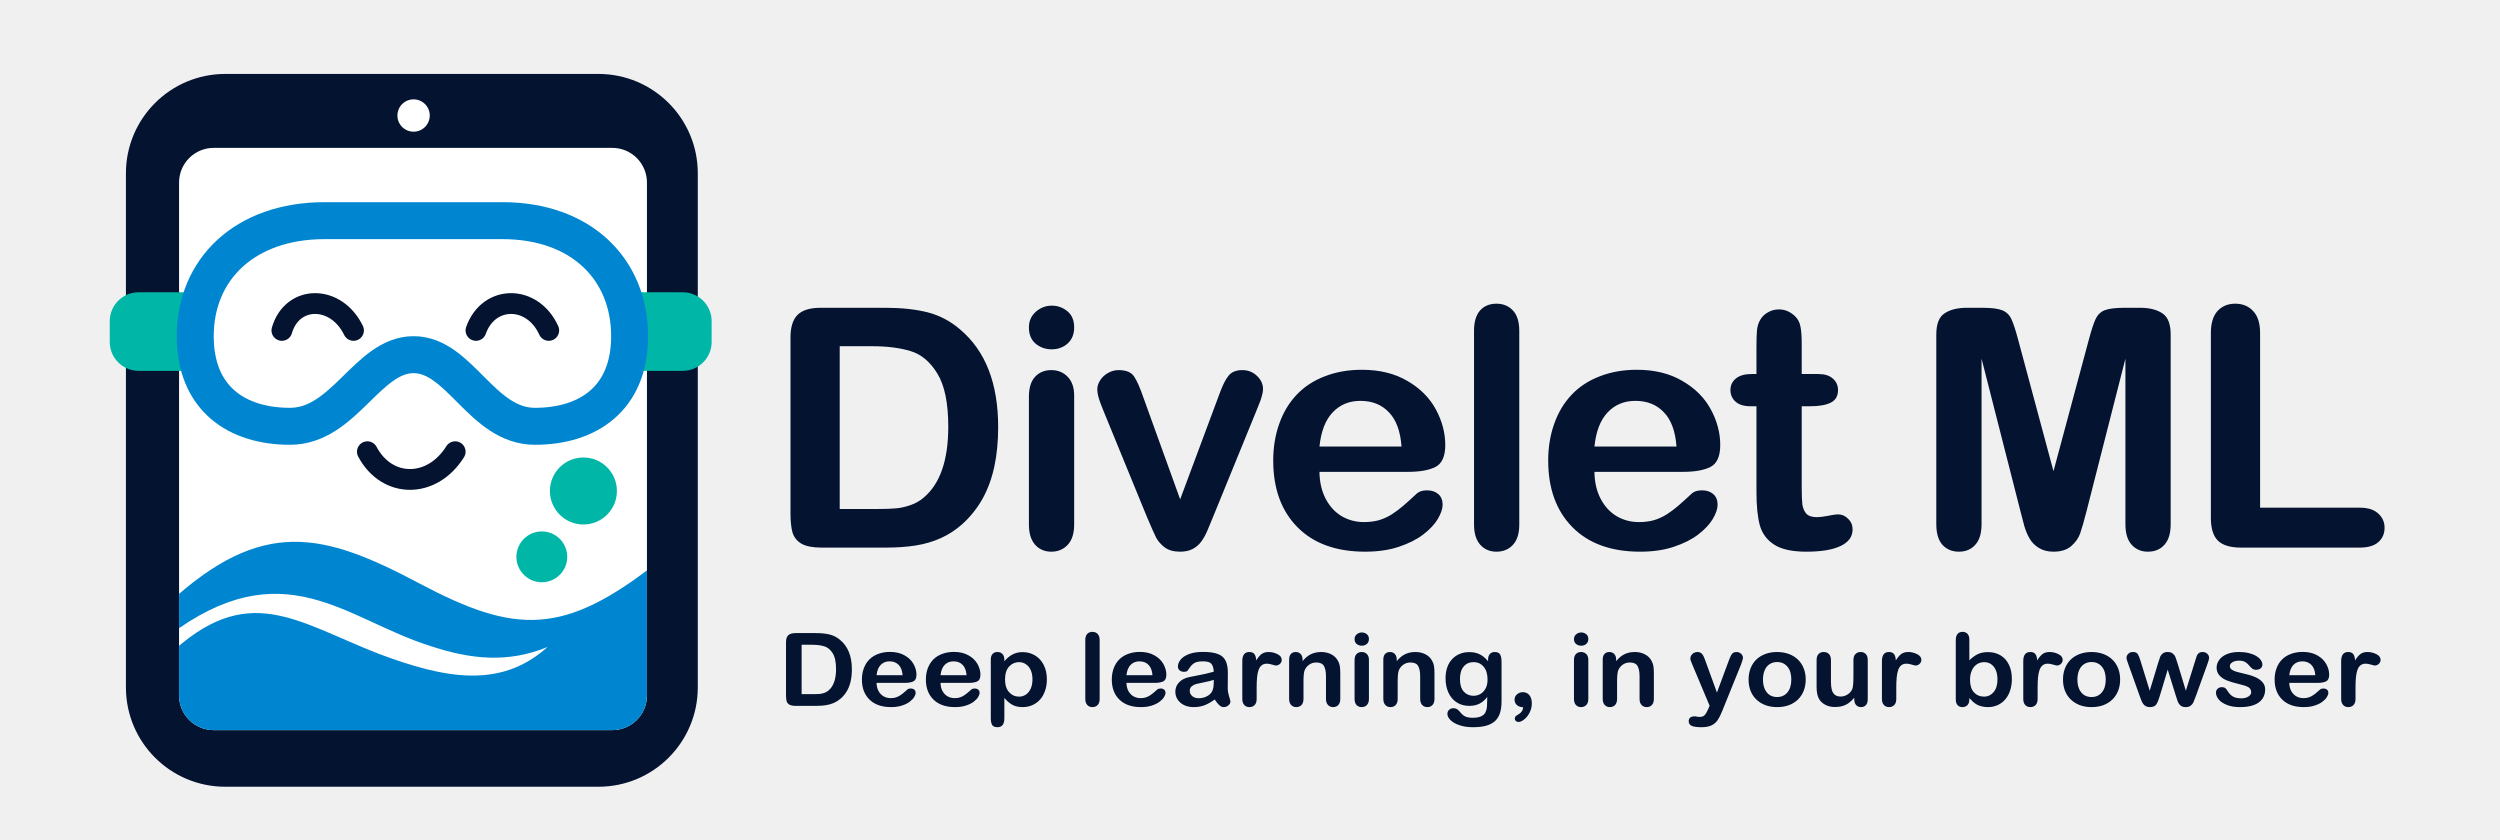
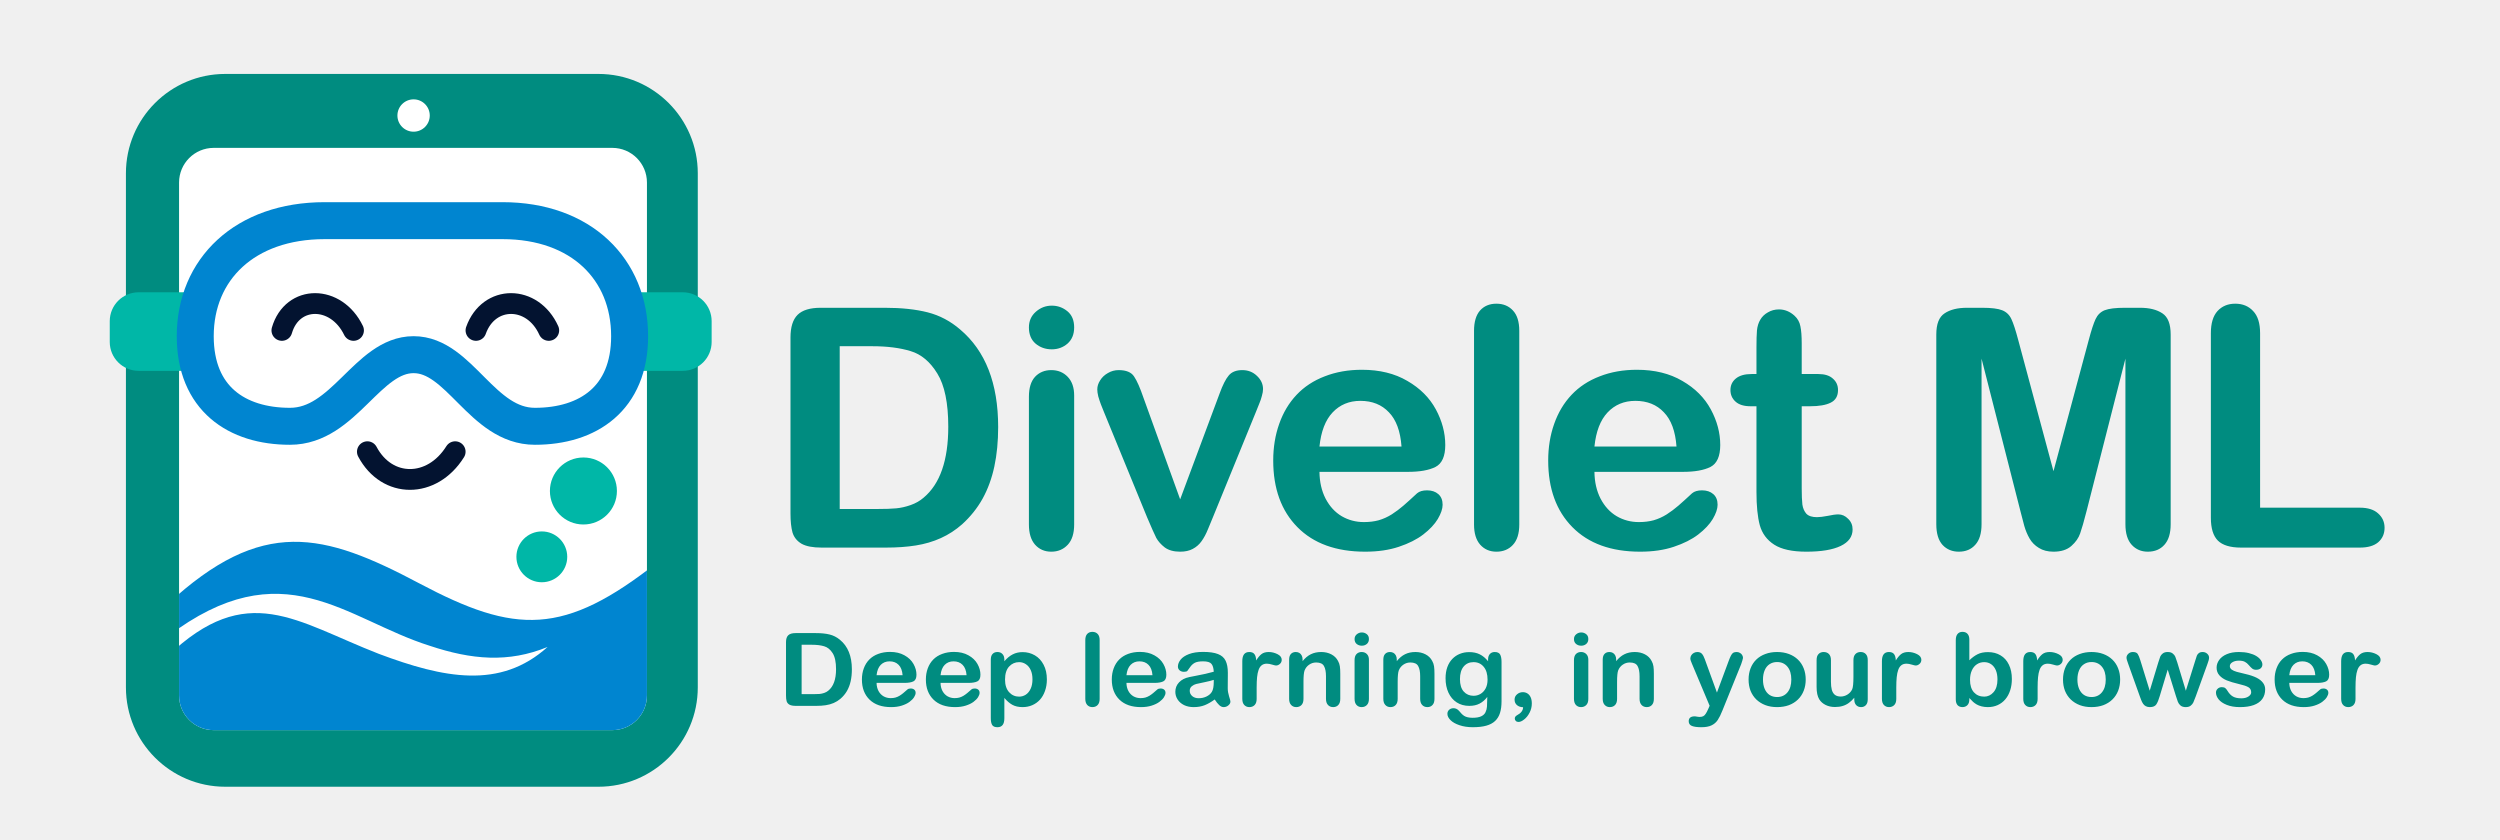
<svg xmlns="http://www.w3.org/2000/svg" width="2164" height="727" viewBox="0 0 2164 727" role="img" aria-labelledby="title desc" version="1.1" id="svg10">
-   <style id="dark-mode">@media (prefers-color-scheme: dark) {
-   #g10, #rect2 { fill: #e6edf3 }
-   #circle2 { fill: #031330 }
- }</style>
  <defs id="defs1">
    <clipPath id="screen">
      <rect x="155" y="128" width="405" height="504" rx="30" id="rect1" />
    </clipPath>
  </defs>
  <g id="tablet">
-     <rect x="109" y="64" width="495" height="617" rx="86" fill="#031330" id="rect2" />
+     <rect x="109" y="64" width="495" height="617" rx="86" fill="#008c80" id="rect2" />
    <circle cx="358" cy="100" r="14" fill="#fff" id="circle2" />
    <rect x="155" y="128" width="405" height="504" rx="30" fill="#fff" id="rect3" />
    <g clip-path="url(#screen)" id="g4">
      <path d="M145 523 C227 447 280 461 363 505 S488 551 570 486 V642 H145Z" fill="#0085d0" id="path3" />
      <path d="M145 551 C245 475 299 536 372 559 C408 571 440 574 474 560 C433 597 384 587 328 566 C256 538 214 502 145 568Z" fill="#fff" id="path4" />
    </g>
    <rect x="95" y="253" width="108" height="68" rx="25" fill="#00b7a7" id="rect4" />
    <rect x="503" y="253" width="113" height="68" rx="25" fill="#00b7a7" id="rect5" />
    <path d="M281 191 H435 C503 191 545 233 545 291 C545 345 509 369 463 369 C417 369 398 307 358 307 C318 307 298 369 251 369 C205 369 169 345 169 291 C169 233 212 191 281 191Z" fill="#fff" stroke="#0085d0" stroke-width="32" stroke-linejoin="round" id="path5" />
    <g fill="none" stroke="#031330" stroke-width="18" stroke-linecap="round" id="g8">
      <path d="M244 286 C253 255 291 255 306 286" id="path6" />
      <path d="M412 286 C423 255 461 255 475 286" id="path7" />
      <path d="M318 391 C335 423 374 423 394 391" id="path8" />
    </g>
    <g fill="#00b7a7" id="g9">
      <circle cx="505" cy="425" r="29" id="circle8" />
      <circle cx="469" cy="482" r="22" id="circle9" />
    </g>
  </g>
-   <g fill="#031330" font-family="Arial Rounded MT Bold, Nunito, Arial, sans-serif" id="g10">
+   <g fill="#008c80" font-family="Arial Rounded MT Bold, Nunito, Arial, sans-serif" id="g10">
    <path d="m 710.354,266.412 h 55.523 q 21.664,0 37.159,3.965 15.495,3.965 28.12,14.868 32.855,27.754 32.855,84.395 0,18.691 -3.3,34.126 -3.3,15.435 -10.186,27.896 -6.887,12.319 -17.647,22.09 -8.465,7.505 -18.508,12.036 -10.043,4.531 -21.664,6.372 Q 781.229,474 766.739,474 h -55.523 q -11.621,0 -17.504,-3.398 -5.882,-3.54 -7.747,-9.771 -1.722,-6.372 -1.722,-16.426 V 292.184 q 0,-13.594 6.169,-19.683 6.169,-6.089 19.943,-6.089 z m 16.499,33.276 v 140.894 h 32.281 q 10.617,0 16.643,-0.566 6.026,-0.566 12.482,-2.832 6.456,-2.266 11.191,-6.372 21.377,-17.842 21.377,-61.455 0,-30.728 -9.469,-46.02 -9.326,-15.293 -23.099,-19.399 -13.773,-4.248 -33.285,-4.248 z m 202.941,42.622 v 111.724 q 0,11.611 -5.595,17.559 -5.595,5.947 -14.204,5.947 -8.608,0 -14.06,-6.089 -5.308,-6.089 -5.308,-17.417 V 343.443 q 0,-11.47 5.308,-17.275 5.452,-5.806 14.06,-5.806 8.608,0 14.204,5.806 5.595,5.806 5.595,16.143 z m -19.369,-39.932 q -8.178,0 -14.06,-4.956 -5.739,-4.956 -5.739,-14.019 0,-8.213 5.882,-13.452 6.026,-5.381 13.917,-5.381 7.604,0 13.486,4.814 5.882,4.814 5.882,14.019 0,8.921 -5.739,14.019 -5.739,4.956 -13.63,4.956 z m 79.412,42.056 31.707,87.793 34.146,-91.616 q 4.017,-11.045 7.891,-15.576 3.874,-4.673 11.765,-4.673 7.46,0 12.626,4.956 5.309,4.956 5.309,11.47 0,2.549 -1.004,5.947 -0.861,3.398 -2.152,6.372 -1.148,2.974 -2.726,6.797 l -37.59,92.041 q -1.578,3.965 -4.161,10.054 -2.439,6.089 -5.595,10.479 -3.013,4.248 -7.604,6.655 -4.448,2.407 -10.904,2.407 -8.321,0 -13.343,-3.682 -4.878,-3.823 -7.317,-8.213 -2.296,-4.531 -7.891,-17.7 l -37.303,-91.05 q -1.291,-3.398 -2.726,-6.797 -1.291,-3.398 -2.296,-6.938 -0.861,-3.54 -0.861,-6.089 0,-3.965 2.439,-7.788 2.439,-3.965 6.743,-6.372 4.304,-2.549 9.326,-2.549 9.756,0 13.343,5.522 3.73,5.522 8.178,18.55 z m 228.909,64.004 h -76.614 q 0.143,13.169 5.308,23.223 5.309,10.054 13.917,15.151 8.752,5.098 19.225,5.098 7.03,0 12.769,-1.558 5.882,-1.699 11.334,-5.098 5.452,-3.54 10.043,-7.505 4.591,-3.965 11.908,-10.762 3.013,-2.549 8.608,-2.549 6.026,0 9.756,3.257 3.73,3.257 3.73,9.204 0,5.239 -4.161,12.319 -4.161,6.938 -12.625,13.452 -8.321,6.372 -21.09,10.62 -12.626,4.248 -29.125,4.248 -37.733,0 -58.68,-21.24 -20.947,-21.24 -20.947,-57.632 0,-17.134 5.165,-31.719 5.165,-14.727 15.065,-25.205 9.9,-10.479 24.39,-16.001 14.491,-5.664 32.138,-5.664 22.955,0 39.311,9.629 16.499,9.487 24.677,24.639 8.178,15.151 8.178,30.869 0,14.585 -8.465,18.975 -8.465,4.248 -23.816,4.248 z m -76.614,-21.948 h 71.018 q -1.435,-19.824 -10.904,-29.595 -9.326,-9.912 -24.677,-9.912 -14.634,0 -24.103,10.054 -9.326,9.912 -11.334,29.453 z m 133.788,67.544 V 286.378 q 0,-11.611 5.165,-17.559 5.308,-5.947 14.204,-5.947 8.895,0 14.347,5.947 5.452,5.806 5.452,17.559 v 167.656 q 0,11.753 -5.595,17.7 -5.452,5.806 -14.204,5.806 -8.608,0 -14.06,-6.089 -5.308,-6.089 -5.308,-17.417 z m 180.846,-45.596 h -76.614 q 0.143,13.169 5.308,23.223 5.309,10.054 13.917,15.151 8.752,5.098 19.225,5.098 7.03,0 12.769,-1.558 5.882,-1.699 11.334,-5.098 5.452,-3.54 10.043,-7.505 4.591,-3.965 11.908,-10.762 3.013,-2.549 8.608,-2.549 6.026,0 9.756,3.257 3.73,3.257 3.73,9.204 0,5.239 -4.161,12.319 -4.161,6.938 -12.625,13.452 -8.321,6.372 -21.09,10.62 -12.626,4.248 -29.125,4.248 -37.733,0 -58.68,-21.24 -20.947,-21.24 -20.947,-57.632 0,-17.134 5.165,-31.719 5.165,-14.727 15.065,-25.205 9.9,-10.479 24.39,-16.001 14.491,-5.664 32.138,-5.664 22.955,0 39.311,9.629 16.499,9.487 24.677,24.639 8.178,15.151 8.178,30.869 0,14.585 -8.465,18.975 -8.465,4.248 -23.816,4.248 z m -76.614,-21.948 h 71.018 q -1.435,-19.824 -10.904,-29.595 -9.326,-9.912 -24.677,-9.912 -14.634,0 -24.103,10.054 -9.326,9.912 -11.334,29.453 z m 135.94,-62.729 h 4.304 V 300.538 q 0,-9.346 0.43,-14.585 0.574,-5.381 2.869,-9.204 2.296,-3.965 6.6,-6.372 4.304,-2.549 9.613,-2.549 7.461,0 13.486,5.522 4.017,3.682 5.021,9.062 1.148,5.239 1.148,15.01 v 26.338 h 14.347 q 8.321,0 12.626,3.965 4.448,3.823 4.448,9.912 0,7.788 -6.313,10.903 -6.169,3.115 -17.79,3.115 h -7.317 v 71.084 q 0,9.062 0.574,14.019 0.717,4.814 3.443,7.93 2.869,2.974 9.182,2.974 3.443,0 9.326,-1.133 5.882,-1.274 9.182,-1.274 4.735,0 8.465,3.823 3.874,3.682 3.874,9.204 0,9.346 -10.33,14.302 -10.33,4.956 -29.699,4.956 -18.364,0 -27.833,-6.089 -9.469,-6.089 -12.482,-16.851 -2.869,-10.762 -2.869,-28.745 v -74.199 h -5.165 q -8.465,0 -12.912,-3.965 -4.448,-3.965 -4.448,-10.054 0,-6.089 4.591,-9.912 4.734,-3.965 13.63,-3.965 z m 232.855,118.945 -33.716,-132.256 v 143.301 q 0,11.895 -5.452,17.842 -5.308,5.947 -14.204,5.947 -8.608,0 -14.06,-5.806 -5.452,-5.947 -5.452,-17.983 V 289.493 q 0,-13.594 7.174,-18.267 7.174,-4.814 19.369,-4.814 h 13.199 q 11.908,0 17.217,2.124 5.452,2.124 8.034,7.646 2.583,5.522 5.882,17.983 l 30.559,113.706 30.559,-113.706 q 3.3,-12.461 5.882,-17.983 2.583,-5.522 7.891,-7.646 5.452,-2.124 17.36,-2.124 h 13.199 q 12.195,0 19.369,4.814 7.173,4.673 7.173,18.267 v 164.258 q 0,11.895 -5.452,17.842 -5.308,5.947 -14.347,5.947 -8.465,0 -13.917,-5.947 -5.452,-5.947 -5.452,-17.842 V 310.45 l -33.716,132.256 q -3.3,12.886 -5.452,18.975 -2.009,5.947 -7.604,10.903 -5.595,4.956 -15.495,4.956 -7.46,0 -12.626,-3.257 -5.165,-3.115 -8.034,-8.071 -2.869,-4.956 -4.591,-10.903 -1.578,-6.089 -3.3,-12.603 z m 207.389,-154.346 v 151.089 h 86.37 q 10.33,0 15.782,4.956 5.595,4.956 5.595,12.461 0,7.646 -5.452,12.461 Q 2053.18,474 2042.707,474 h -102.869 q -13.917,0 -20.086,-6.089 -6.026,-6.089 -6.026,-19.683 V 288.36 q 0,-12.744 5.739,-19.116 5.882,-6.372 15.351,-6.372 9.613,0 15.495,6.372 6.026,6.23 6.026,19.116 z" id="wordmark" style="font-weight:900;font-size:290px;letter-spacing:-8" aria-label="Divelet ML" />
    <path d="m 688.651,548.008 h 17.608 q 6.87,0 11.784,1.203 4.914,1.203 8.918,4.512 10.419,8.422 10.419,25.609 0,5.672 -1.046,10.355 -1.046,4.684 -3.23,8.465 -2.184,3.738 -5.596,6.703 -2.684,2.277 -5.869,3.652 -3.185,1.375 -6.87,1.934 Q 711.127,611 706.532,611 h -17.608 q -3.685,0 -5.551,-1.031 -1.865,-1.074 -2.457,-2.965 -0.546,-1.934 -0.546,-4.984 v -46.191 q 0,-4.125 1.956,-5.973 1.956,-1.848 6.324,-1.848 z m 5.232,10.098 v 42.754 h 10.237 q 3.367,0 5.278,-0.172 1.911,-0.172 3.958,-0.859 2.047,-0.688 3.549,-1.934 6.779,-5.414 6.779,-18.648 0,-9.324 -3.003,-13.965 -2.957,-4.641 -7.325,-5.887 -4.368,-1.289 -10.555,-1.289 z m 89.176,33 h -24.296 q 0.045,3.996 1.683,7.047 1.683,3.051 4.413,4.598 2.775,1.547 6.097,1.547 2.229,0 4.049,-0.473 1.865,-0.516 3.594,-1.547 1.729,-1.074 3.185,-2.277 1.456,-1.203 3.776,-3.266 0.955,-0.773 2.73,-0.773 1.911,0 3.094,0.988 1.183,0.988 1.183,2.793 0,1.59 -1.319,3.738 -1.319,2.105 -4.004,4.082 -2.639,1.934 -6.688,3.223 -4.004,1.289 -9.236,1.289 -11.966,0 -18.609,-6.445 -6.643,-6.445 -6.643,-17.488 0,-5.199 1.638,-9.625 1.638,-4.469 4.777,-7.648 3.139,-3.18 7.735,-4.855 4.595,-1.719 10.191,-1.719 7.28,0 12.466,2.922 5.232,2.879 7.826,7.477 2.593,4.598 2.593,9.367 0,4.426 -2.684,5.758 -2.684,1.289 -7.553,1.289 z m -24.296,-6.66 h 22.521 q -0.455,-6.016 -3.458,-8.98 -2.957,-3.008 -7.826,-3.008 -4.641,0 -7.644,3.051 -2.957,3.008 -3.594,8.938 z m 79.667,6.66 h -24.296 q 0.045,3.996 1.683,7.047 1.683,3.051 4.413,4.598 2.775,1.547 6.097,1.547 2.229,0 4.049,-0.473 1.865,-0.516 3.594,-1.547 1.729,-1.074 3.185,-2.277 1.456,-1.203 3.776,-3.266 0.955,-0.773 2.73,-0.773 1.911,0 3.094,0.988 1.183,0.988 1.183,2.793 0,1.59 -1.319,3.738 -1.319,2.105 -4.004,4.082 -2.639,1.934 -6.688,3.223 -4.004,1.289 -9.236,1.289 -11.966,0 -18.609,-6.445 -6.643,-6.445 -6.643,-17.488 0,-5.199 1.638,-9.625 1.638,-4.469 4.777,-7.648 3.139,-3.18 7.735,-4.855 4.595,-1.719 10.191,-1.719 7.28,0 12.466,2.922 5.232,2.879 7.826,7.477 2.593,4.598 2.593,9.367 0,4.426 -2.684,5.758 -2.684,1.289 -7.553,1.289 z m -24.296,-6.66 h 22.521 q -0.455,-6.016 -3.458,-8.98 -2.957,-3.008 -7.826,-3.008 -4.641,0 -7.644,3.051 -2.957,3.008 -3.594,8.938 z m 55.234,-13.492 v 1.418 q 3.503,-4.082 7.28,-5.973 3.776,-1.934 8.554,-1.934 5.733,0 10.555,2.793 4.823,2.793 7.598,8.164 2.821,5.371 2.821,12.719 0,5.414 -1.638,9.969 -1.592,4.512 -4.413,7.605 -2.821,3.051 -6.688,4.727 -3.822,1.633 -8.235,1.633 -5.323,0 -8.963,-2.02 -3.594,-2.02 -6.87,-5.93 v 17.617 q 0,7.734 -5.96,7.734 -3.503,0 -4.641,-2.02 -1.137,-1.977 -1.137,-5.801 v -50.617 q 0,-3.352 1.547,-4.984 1.547,-1.676 4.231,-1.676 2.639,0 4.277,1.719 1.683,1.676 1.683,4.855 z m 24.341,17.059 q 0,-4.641 -1.501,-7.949 -1.501,-3.352 -4.186,-5.113 -2.639,-1.805 -5.869,-1.805 -5.141,0 -8.69,3.824 -3.503,3.824 -3.503,11.258 0,7.004 3.503,10.914 3.503,3.867 8.69,3.867 3.094,0 5.733,-1.676 2.639,-1.719 4.231,-5.113 1.592,-3.395 1.592,-8.207 z m 45.725,16.93 V 554.066 q 0,-3.523 1.638,-5.328 1.683,-1.805 4.504,-1.805 2.821,0 4.55,1.805 1.729,1.762 1.729,5.328 v 50.875 q 0,3.566 -1.774,5.371 -1.729,1.762 -4.504,1.762 -2.73,0 -4.459,-1.848 -1.683,-1.848 -1.683,-5.285 z m 59.921,-13.836 h -24.296 q 0.045,3.996 1.683,7.047 1.683,3.051 4.413,4.598 2.775,1.547 6.097,1.547 2.229,0 4.049,-0.473 1.865,-0.516 3.594,-1.547 1.729,-1.074 3.185,-2.277 1.456,-1.203 3.776,-3.266 0.955,-0.773 2.73,-0.773 1.911,0 3.094,0.988 1.183,0.988 1.183,2.793 0,1.59 -1.319,3.738 -1.319,2.105 -4.004,4.082 -2.639,1.934 -6.688,3.223 -4.004,1.289 -9.236,1.289 -11.966,0 -18.609,-6.445 -6.643,-6.445 -6.643,-17.488 0,-5.199 1.638,-9.625 1.638,-4.469 4.777,-7.648 3.139,-3.18 7.735,-4.855 4.595,-1.719 10.191,-1.719 7.28,0 12.466,2.922 5.232,2.879 7.826,7.477 2.593,4.598 2.593,9.367 0,4.426 -2.684,5.758 -2.684,1.289 -7.553,1.289 z m -24.296,-6.66 H 997.581 q -0.455,-6.016 -3.458,-8.98 -2.957,-3.008 -7.826,-3.008 -4.641,0 -7.644,3.051 -2.957,3.008 -3.594,8.938 z m 76.391,21.012 q -4.504,3.309 -8.736,4.984 -4.186,1.633 -9.418,1.633 -4.777,0 -8.417,-1.762 -3.594,-1.805 -5.551,-4.855 -1.956,-3.051 -1.956,-6.617 0,-4.812 3.23,-8.207 3.23,-3.395 8.872,-4.555 1.183,-0.258 5.869,-1.16 4.686,-0.902 8.008,-1.633 3.367,-0.773 7.28,-1.848 -0.228,-4.641 -2.002,-6.789 -1.729,-2.191 -7.234,-2.191 -4.732,0 -7.143,1.246 -2.366,1.246 -4.095,3.738 -1.683,2.492 -2.411,3.309 -0.682,0.773 -3.003,0.773 -2.093,0 -3.64,-1.246 -1.501,-1.289 -1.501,-3.266 0,-3.094 2.32,-6.016 2.32,-2.922 7.234,-4.812 4.914,-1.891 12.239,-1.891 8.19,0 12.876,1.848 4.686,1.805 6.597,5.758 1.956,3.953 1.956,10.484 0,4.125 -0.046,7.004 0,2.879 -0.045,6.402 0,3.309 1.137,6.918 1.183,3.566 1.183,4.598 0,1.805 -1.82,3.309 -1.774,1.461 -4.049,1.461 -1.911,0 -3.776,-1.676 -1.865,-1.719 -3.958,-4.941 z m -0.819,-16.973 q -2.73,0.945 -7.962,2.02 -5.187,1.031 -7.189,1.547 -2.002,0.473 -3.822,1.934 -1.82,1.418 -1.82,3.996 0,2.664 2.138,4.555 2.138,1.848 5.596,1.848 3.685,0 6.779,-1.504 3.139,-1.547 4.595,-3.953 1.683,-2.664 1.683,-8.766 z m 37.126,6.66 v 9.797 q 0,3.566 -1.774,5.371 -1.774,1.762 -4.504,1.762 -2.684,0 -4.413,-1.805 -1.729,-1.805 -1.729,-5.328 v -32.656 q 0,-7.906 6.051,-7.906 3.094,0 4.459,1.848 1.365,1.848 1.501,5.457 2.229,-3.609 4.55,-5.457 2.366,-1.848 6.279,-1.848 3.913,0 7.598,1.848 3.685,1.848 3.685,4.898 0,2.148 -1.592,3.566 -1.547,1.375 -3.367,1.375 -0.682,0 -3.321,-0.773 -2.593,-0.816 -4.595,-0.816 -2.73,0 -4.459,1.375 -1.729,1.332 -2.684,3.996 -0.956,2.664 -1.319,6.359 -0.364,3.652 -0.364,8.938 z m 39.765,-24.277 v 1.418 q 3.276,-4.082 7.143,-5.973 3.913,-1.934 8.963,-1.934 4.914,0 8.781,2.02 3.867,2.02 5.778,5.715 1.228,2.148 1.592,4.641 0.364,2.492 0.364,6.359 v 21.828 q 0,3.523 -1.729,5.328 -1.683,1.805 -4.413,1.805 -2.775,0 -4.504,-1.848 -1.729,-1.848 -1.729,-5.285 v -19.551 q 0,-5.801 -1.729,-8.852 -1.683,-3.094 -6.779,-3.094 -3.321,0 -6.051,1.891 -2.73,1.848 -4.004,5.113 -0.91,2.621 -0.91,9.797 v 14.695 q 0,3.566 -1.774,5.371 -1.729,1.762 -4.504,1.762 -2.684,0 -4.413,-1.848 -1.729,-1.848 -1.729,-5.285 v -33.902 q 0,-3.352 1.547,-4.984 1.547,-1.676 4.231,-1.676 1.638,0 2.957,0.73 1.319,0.73 2.093,2.191 0.819,1.461 0.819,3.566 z m 57.418,0.172 v 33.902 q 0,3.523 -1.774,5.328 -1.774,1.805 -4.504,1.805 -2.73,0 -4.459,-1.848 -1.683,-1.848 -1.683,-5.285 v -33.559 q 0,-3.48 1.683,-5.242 1.729,-1.762 4.459,-1.762 2.73,0 4.504,1.762 1.774,1.762 1.774,4.898 z m -6.142,-12.117 q -2.593,0 -4.459,-1.504 -1.82,-1.504 -1.82,-4.254 0,-2.492 1.865,-4.082 1.911,-1.633 4.413,-1.633 2.411,0 4.277,1.461 1.865,1.461 1.865,4.254 0,2.707 -1.82,4.254 -1.82,1.504 -4.322,1.504 z m 30.256,11.945 v 1.418 q 3.276,-4.082 7.143,-5.973 3.913,-1.934 8.963,-1.934 4.914,0 8.781,2.02 3.867,2.02 5.778,5.715 1.228,2.148 1.592,4.641 0.364,2.492 0.364,6.359 v 21.828 q 0,3.523 -1.729,5.328 -1.683,1.805 -4.413,1.805 -2.775,0 -4.504,-1.848 -1.729,-1.848 -1.729,-5.285 v -19.551 q 0,-5.801 -1.729,-8.852 -1.683,-3.094 -6.779,-3.094 -3.321,0 -6.051,1.891 -2.73,1.848 -4.004,5.113 -0.91,2.621 -0.91,9.797 v 14.695 q 0,3.566 -1.774,5.371 -1.729,1.762 -4.504,1.762 -2.684,0 -4.413,-1.848 -1.729,-1.848 -1.729,-5.285 v -33.902 q 0,-3.352 1.547,-4.984 1.547,-1.676 4.231,-1.676 1.638,0 2.957,0.73 1.319,0.73 2.093,2.191 0.819,1.461 0.819,3.566 z m 90.677,2.105 v 34.074 q 0,5.844 -1.319,10.055 -1.319,4.211 -4.231,6.961 -2.912,2.75 -7.644,4.082 -4.686,1.332 -11.693,1.332 -6.415,0 -11.465,-1.719 -5.05,-1.676 -7.78,-4.383 -2.73,-2.664 -2.73,-5.5 0,-2.148 1.547,-3.523 1.547,-1.332 3.731,-1.332 2.73,0 4.777,2.277 1.001,1.16 2.047,2.32 1.092,1.203 2.366,2.02 1.319,0.859 3.139,1.246 1.82,0.43 4.186,0.43 4.823,0 7.462,-1.289 2.684,-1.246 3.731,-3.523 1.092,-2.277 1.274,-4.898 0.182,-2.578 0.273,-8.336 -2.866,3.781 -6.643,5.758 -3.731,1.977 -8.918,1.977 -6.233,0 -10.919,-3.008 -4.641,-3.008 -7.143,-8.422 -2.502,-5.414 -2.502,-12.504 0,-5.285 1.501,-9.539 1.547,-4.254 4.368,-7.176 2.821,-2.922 6.506,-4.383 3.685,-1.504 8.099,-1.504 5.278,0 9.145,1.934 3.867,1.891 7.189,5.973 v -1.59 q 0,-3.051 1.592,-4.727 1.592,-1.676 4.095,-1.676 3.594,0 4.777,2.234 1.183,2.191 1.183,6.359 z m -35.989,14.867 q 0,7.133 3.276,10.785 3.321,3.652 8.554,3.652 3.094,0 5.824,-1.547 2.775,-1.59 4.504,-4.727 1.729,-3.18 1.729,-7.691 0,-7.176 -3.367,-11.172 -3.321,-3.996 -8.781,-3.996 -5.323,0 -8.554,3.824 -3.185,3.824 -3.185,10.871 z m 54.643,24.32 q -3.003,0 -5.187,-1.719 -2.184,-1.762 -2.184,-4.898 0,-2.707 2.138,-4.555 2.138,-1.848 5.05,-1.848 2.184,0 3.958,1.117 1.774,1.117 2.775,3.309 1.001,2.148 1.001,5.328 0,4.254 -1.911,7.949 -1.911,3.738 -4.686,5.887 -2.73,2.191 -4.959,2.191 -1.411,0 -2.32,-0.902 -0.865,-0.859 -0.865,-2.02 0,-1.762 1.865,-2.836 5.323,-2.793 5.323,-7.004 z m 56.463,-41.121 v 33.902 q 0,3.523 -1.774,5.328 -1.774,1.805 -4.504,1.805 -2.73,0 -4.459,-1.848 -1.683,-1.848 -1.683,-5.285 v -33.559 q 0,-3.48 1.683,-5.242 1.729,-1.762 4.459,-1.762 2.73,0 4.504,1.762 1.774,1.762 1.774,4.898 z m -6.142,-12.117 q -2.593,0 -4.459,-1.504 -1.82,-1.504 -1.82,-4.254 0,-2.492 1.865,-4.082 1.911,-1.633 4.413,-1.633 2.411,0 4.277,1.461 1.865,1.461 1.865,4.254 0,2.707 -1.82,4.254 -1.82,1.504 -4.322,1.504 z m 30.256,11.945 v 1.418 q 3.276,-4.082 7.143,-5.973 3.913,-1.934 8.963,-1.934 4.914,0 8.781,2.02 3.867,2.02 5.778,5.715 1.228,2.148 1.592,4.641 0.364,2.492 0.364,6.359 v 21.828 q 0,3.523 -1.729,5.328 -1.683,1.805 -4.413,1.805 -2.775,0 -4.504,-1.848 -1.729,-1.848 -1.729,-5.285 v -19.551 q 0,-5.801 -1.729,-8.852 -1.683,-3.094 -6.779,-3.094 -3.321,0 -6.051,1.891 -2.73,1.848 -4.004,5.113 -0.91,2.621 -0.91,9.797 v 14.695 q 0,3.566 -1.774,5.371 -1.729,1.762 -4.504,1.762 -2.684,0 -4.413,-1.848 -1.729,-1.848 -1.729,-5.285 v -33.902 q 0,-3.352 1.547,-4.984 1.547,-1.676 4.231,-1.676 1.638,0 2.957,0.73 1.319,0.73 2.093,2.191 0.819,1.461 0.819,3.566 z m 79.758,42.668 1.137,-2.621 -15.287,-36.352 q -1.41,-3.137 -1.41,-4.555 0,-1.504 0.819,-2.793 0.819,-1.289 2.229,-2.062 1.456,-0.773 3.003,-0.773 2.684,0 4.049,1.633 1.365,1.59 2.411,4.598 l 10.51,28.875 9.964,-26.855 q 1.183,-3.266 2.138,-5.113 0.956,-1.848 2.002,-2.492 1.092,-0.645 3.048,-0.645 1.41,0 2.684,0.73 1.319,0.688 2.002,1.891 0.728,1.203 0.728,2.535 -0.182,0.816 -0.592,2.32 -0.409,1.504 -1.001,3.051 l -16.197,40.047 q -2.093,5.285 -4.095,8.293 -2.002,3.008 -5.323,4.598 -3.276,1.633 -8.872,1.633 -5.46,0 -8.19,-1.117 -2.73,-1.117 -2.73,-4.082 0,-2.02 1.274,-3.137 1.319,-1.074 3.867,-1.074 1.001,0 1.956,0.258 1.183,0.258 2.047,0.258 2.138,0 3.367,-0.602 1.228,-0.602 2.184,-2.105 1.001,-1.461 2.275,-4.34 z m 84.307,-25.309 q 0,5.242 -1.729,9.668 -1.729,4.426 -5.005,7.605 -3.276,3.18 -7.826,4.898 -4.55,1.676 -10.237,1.676 -5.642,0 -10.146,-1.719 -4.504,-1.719 -7.826,-4.898 -3.276,-3.223 -5.005,-7.562 -1.683,-4.383 -1.683,-9.668 0,-5.328 1.729,-9.754 1.729,-4.426 4.959,-7.563 3.23,-3.137 7.826,-4.812 4.595,-1.719 10.146,-1.719 5.642,0 10.237,1.719 4.595,1.719 7.871,4.898 3.276,3.18 4.959,7.562 1.729,4.383 1.729,9.668 z m -12.466,0 q 0,-7.176 -3.367,-11.172 -3.321,-3.996 -8.963,-3.996 -3.64,0 -6.415,1.805 -2.775,1.762 -4.277,5.242 -1.502,3.48 -1.502,8.121 0,4.598 1.456,8.035 1.501,3.438 4.231,5.285 2.775,1.805 6.506,1.805 5.642,0 8.963,-3.996 3.367,-4.039 3.367,-11.129 z m 54.506,17.23 v -1.504 q -2.229,2.664 -4.686,4.469 -2.457,1.805 -5.369,2.664 -2.912,0.902 -6.643,0.902 -4.504,0 -8.099,-1.762 -3.549,-1.762 -5.505,-4.855 -2.32,-3.738 -2.32,-10.742 v -23.246 q 0,-3.523 1.683,-5.242 1.683,-1.762 4.459,-1.762 2.821,0 4.55,1.762 1.729,1.762 1.729,5.242 v 18.777 q 0,4.082 0.728,6.875 0.728,2.75 2.593,4.34 1.911,1.547 5.141,1.547 3.139,0 5.915,-1.762 2.775,-1.762 4.049,-4.598 1.046,-2.492 1.046,-10.914 v -14.266 q 0,-3.48 1.729,-5.242 1.729,-1.762 4.504,-1.762 2.775,0 4.459,1.762 1.683,1.719 1.683,5.242 v 33.988 q 0,3.352 -1.638,5.027 -1.592,1.676 -4.14,1.676 -2.548,0 -4.231,-1.719 -1.638,-1.762 -1.638,-4.898 z m 36.353,-10.312 v 9.797 q 0,3.566 -1.774,5.371 -1.774,1.762 -4.504,1.762 -2.684,0 -4.413,-1.805 -1.729,-1.805 -1.729,-5.328 v -32.656 q 0,-7.906 6.051,-7.906 3.094,0 4.459,1.848 1.365,1.848 1.501,5.457 2.229,-3.609 4.55,-5.457 2.366,-1.848 6.279,-1.848 3.913,0 7.598,1.848 3.685,1.848 3.685,4.898 0,2.148 -1.592,3.566 -1.547,1.375 -3.367,1.375 -0.682,0 -3.321,-0.773 -2.593,-0.816 -4.595,-0.816 -2.73,0 -4.459,1.375 -1.729,1.332 -2.684,3.996 -0.956,2.664 -1.319,6.359 -0.364,3.652 -0.364,8.938 z m 63.242,-41.508 v 17.918 q 3.503,-3.438 7.143,-5.242 3.64,-1.848 9.008,-1.848 6.188,0 10.829,2.793 4.686,2.75 7.234,8.035 2.593,5.242 2.593,12.461 0,5.328 -1.456,9.797 -1.41,4.426 -4.14,7.691 -2.73,3.266 -6.643,5.07 -3.867,1.762 -8.554,1.762 -2.866,0 -5.414,-0.645 -2.502,-0.645 -4.277,-1.676 -1.774,-1.074 -3.048,-2.191 -1.228,-1.117 -3.276,-3.352 v 1.16 q 0,3.309 -1.683,5.027 -1.683,1.676 -4.277,1.676 -2.639,0 -4.231,-1.676 -1.547,-1.719 -1.547,-5.027 v -51.219 q 0,-3.566 1.501,-5.371 1.547,-1.848 4.277,-1.848 2.866,0 4.413,1.762 1.547,1.719 1.547,4.941 z m 0.592,34.848 q 0,7.004 3.367,10.785 3.412,3.738 8.918,3.738 4.686,0 8.053,-3.824 3.412,-3.867 3.412,-11.043 0,-4.641 -1.41,-7.992 -1.41,-3.352 -4.004,-5.156 -2.593,-1.848 -6.051,-1.848 -3.549,0 -6.324,1.848 -2.775,1.805 -4.368,5.285 -1.592,3.438 -1.592,8.207 z m 58.51,6.66 v 9.797 q 0,3.566 -1.774,5.371 -1.774,1.762 -4.504,1.762 -2.684,0 -4.413,-1.805 -1.729,-1.805 -1.729,-5.328 v -32.656 q 0,-7.906 6.051,-7.906 3.094,0 4.459,1.848 1.365,1.848 1.501,5.457 2.229,-3.609 4.55,-5.457 2.366,-1.848 6.279,-1.848 3.913,0 7.598,1.848 3.685,1.848 3.685,4.898 0,2.148 -1.592,3.566 -1.547,1.375 -3.367,1.375 -0.682,0 -3.321,-0.773 -2.593,-0.816 -4.595,-0.816 -2.73,0 -4.459,1.375 -1.729,1.332 -2.684,3.996 -0.956,2.664 -1.319,6.359 -0.364,3.652 -0.364,8.938 z m 71.431,-6.918 q 0,5.242 -1.729,9.668 -1.729,4.426 -5.005,7.605 -3.276,3.18 -7.826,4.898 -4.55,1.676 -10.237,1.676 -5.642,0 -10.146,-1.719 -4.504,-1.719 -7.826,-4.898 -3.276,-3.223 -5.005,-7.562 -1.683,-4.383 -1.683,-9.668 0,-5.328 1.729,-9.754 1.729,-4.426 4.959,-7.563 3.23,-3.137 7.826,-4.812 4.595,-1.719 10.146,-1.719 5.642,0 10.237,1.719 4.595,1.719 7.871,4.898 3.276,3.18 4.959,7.562 1.729,4.383 1.729,9.668 z m -12.466,0 q 0,-7.176 -3.367,-11.172 -3.321,-3.996 -8.963,-3.996 -3.64,0 -6.415,1.805 -2.775,1.762 -4.277,5.242 -1.501,3.48 -1.501,8.121 0,4.598 1.456,8.035 1.501,3.438 4.231,5.285 2.775,1.805 6.506,1.805 5.642,0 8.963,-3.996 3.367,-4.039 3.367,-11.129 z m 29.983,-16.543 8.099,26.211 7.371,-24.363 q 1.183,-3.824 1.729,-5.199 0.591,-1.418 2.138,-2.664 1.592,-1.289 4.322,-1.289 2.775,0 4.322,1.289 1.593,1.246 2.229,2.75 0.637,1.461 1.774,5.113 l 7.371,24.363 8.19,-26.211 q 0.819,-2.836 1.319,-4.082 0.5,-1.289 1.683,-2.234 1.183,-0.988 3.412,-0.988 2.229,0 3.867,1.461 1.638,1.461 1.638,3.438 0,1.805 -1.41,5.457 l -10.146,28.102 q -1.319,3.566 -2.047,5.156 -0.728,1.59 -2.32,2.836 -1.547,1.246 -4.277,1.246 -2.821,0 -4.459,-1.332 -1.592,-1.332 -2.366,-3.266 -0.773,-1.934 -1.683,-5.027 l -7.098,-22.859 -6.87,22.859 q -1.365,4.77 -2.957,7.219 -1.592,2.406 -5.596,2.406 -2.047,0 -3.503,-0.773 -1.41,-0.73 -2.366,-2.105 -0.955,-1.418 -1.683,-3.309 -0.728,-1.934 -1.137,-3.051 l -10.055,-28.102 q -1.501,-3.953 -1.501,-5.457 0,-1.891 1.592,-3.395 1.593,-1.504 3.913,-1.504 3.094,0 4.186,1.676 1.092,1.633 2.32,5.629 z m 108.012,25.051 q 0,4.855 -2.502,8.336 -2.502,3.438 -7.416,5.242 -4.868,1.762 -11.875,1.762 -6.688,0 -11.465,-1.934 -4.777,-1.934 -7.052,-4.812 -2.275,-2.922 -2.275,-5.844 0,-1.934 1.456,-3.309 1.456,-1.375 3.685,-1.375 1.956,0 3.003,0.902 1.046,0.902 2.002,2.535 1.911,3.137 4.55,4.684 2.684,1.547 7.28,1.547 3.731,0 6.097,-1.547 2.411,-1.59 2.411,-3.609 0,-3.094 -2.502,-4.512 -2.457,-1.418 -8.144,-2.707 -6.415,-1.504 -10.464,-3.137 -4.004,-1.676 -6.415,-4.383 -2.411,-2.707 -2.411,-6.66 0,-3.523 2.229,-6.66 2.229,-3.137 6.552,-4.984 4.368,-1.891 10.51,-1.891 4.823,0 8.645,0.945 3.867,0.945 6.415,2.535 2.593,1.59 3.913,3.523 1.365,1.934 1.365,3.781 0,2.02 -1.456,3.309 -1.41,1.289 -4.049,1.289 -1.911,0 -3.276,-1.031 -1.319,-1.031 -3.048,-3.094 -1.41,-1.719 -3.321,-2.75 -1.911,-1.031 -5.187,-1.031 -3.367,0 -5.596,1.375 -2.229,1.332 -2.229,3.352 0,1.848 1.638,3.051 1.638,1.16 4.413,1.934 2.775,0.773 7.644,1.891 5.778,1.332 9.418,3.18 3.685,1.848 5.551,4.383 1.911,2.492 1.911,5.715 z m 45.179,-5.629 h -24.296 q 0.046,3.996 1.683,7.047 1.683,3.051 4.413,4.598 2.775,1.547 6.097,1.547 2.229,0 4.049,-0.473 1.865,-0.516 3.594,-1.547 1.729,-1.074 3.185,-2.277 1.456,-1.203 3.776,-3.266 0.956,-0.773 2.73,-0.773 1.911,0 3.094,0.988 1.183,0.988 1.183,2.793 0,1.59 -1.319,3.738 -1.319,2.105 -4.004,4.082 -2.639,1.934 -6.688,3.223 -4.004,1.289 -9.236,1.289 -11.966,0 -18.609,-6.445 -6.643,-6.445 -6.643,-17.488 0,-5.199 1.638,-9.625 1.638,-4.469 4.777,-7.648 3.139,-3.18 7.735,-4.855 4.595,-1.719 10.191,-1.719 7.28,0 12.466,2.922 5.232,2.879 7.826,7.477 2.593,4.598 2.593,9.367 0,4.426 -2.684,5.758 -2.684,1.289 -7.553,1.289 z m -24.296,-6.66 h 22.521 q -0.455,-6.016 -3.458,-8.98 -2.957,-3.008 -7.826,-3.008 -4.641,0 -7.644,3.051 -2.957,3.008 -3.594,8.938 z m 57.327,10.699 v 9.797 q 0,3.566 -1.774,5.371 -1.774,1.762 -4.504,1.762 -2.684,0 -4.413,-1.805 -1.729,-1.805 -1.729,-5.328 v -32.656 q 0,-7.906 6.051,-7.906 3.094,0 4.459,1.848 1.365,1.848 1.501,5.457 2.229,-3.609 4.55,-5.457 2.366,-1.848 6.279,-1.848 3.913,0 7.598,1.848 3.685,1.848 3.685,4.898 0,2.148 -1.592,3.566 -1.547,1.375 -3.367,1.375 -0.682,0 -3.321,-0.773 -2.593,-0.816 -4.595,-0.816 -2.73,0 -4.459,1.375 -1.729,1.332 -2.684,3.996 -0.956,2.664 -1.319,6.359 -0.364,3.652 -0.364,8.938 z" id="tagline" style="font-weight:700;font-size:88px" aria-label="Deep learning, in your browser" />
  </g>
</svg>
